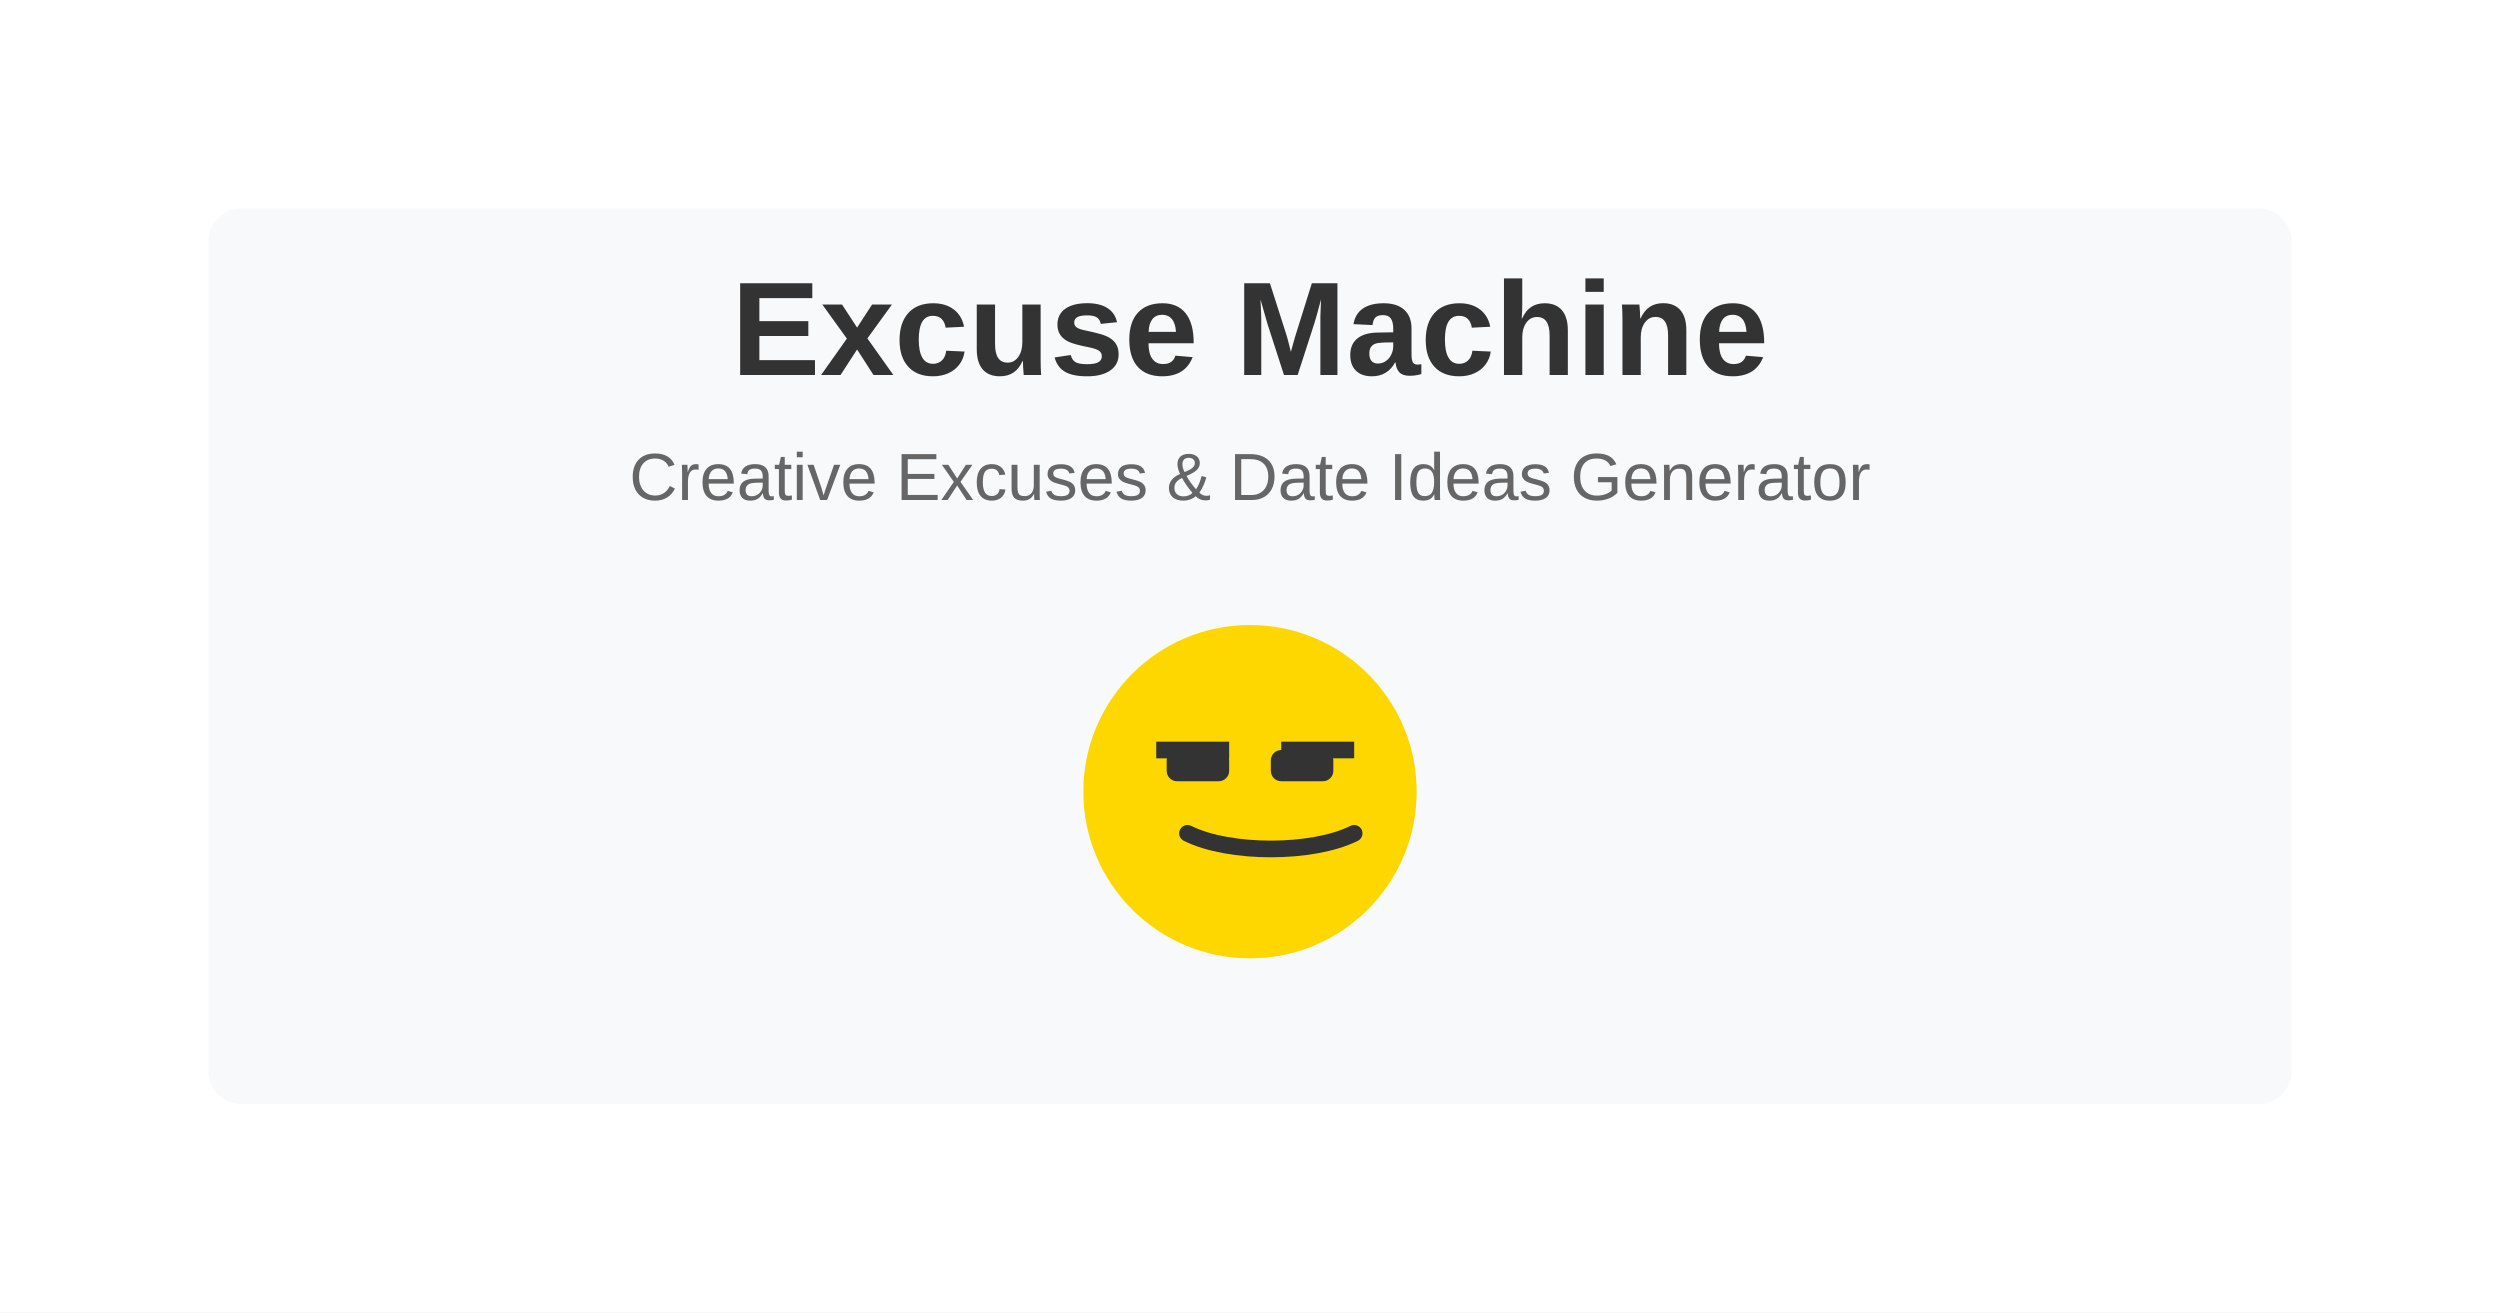
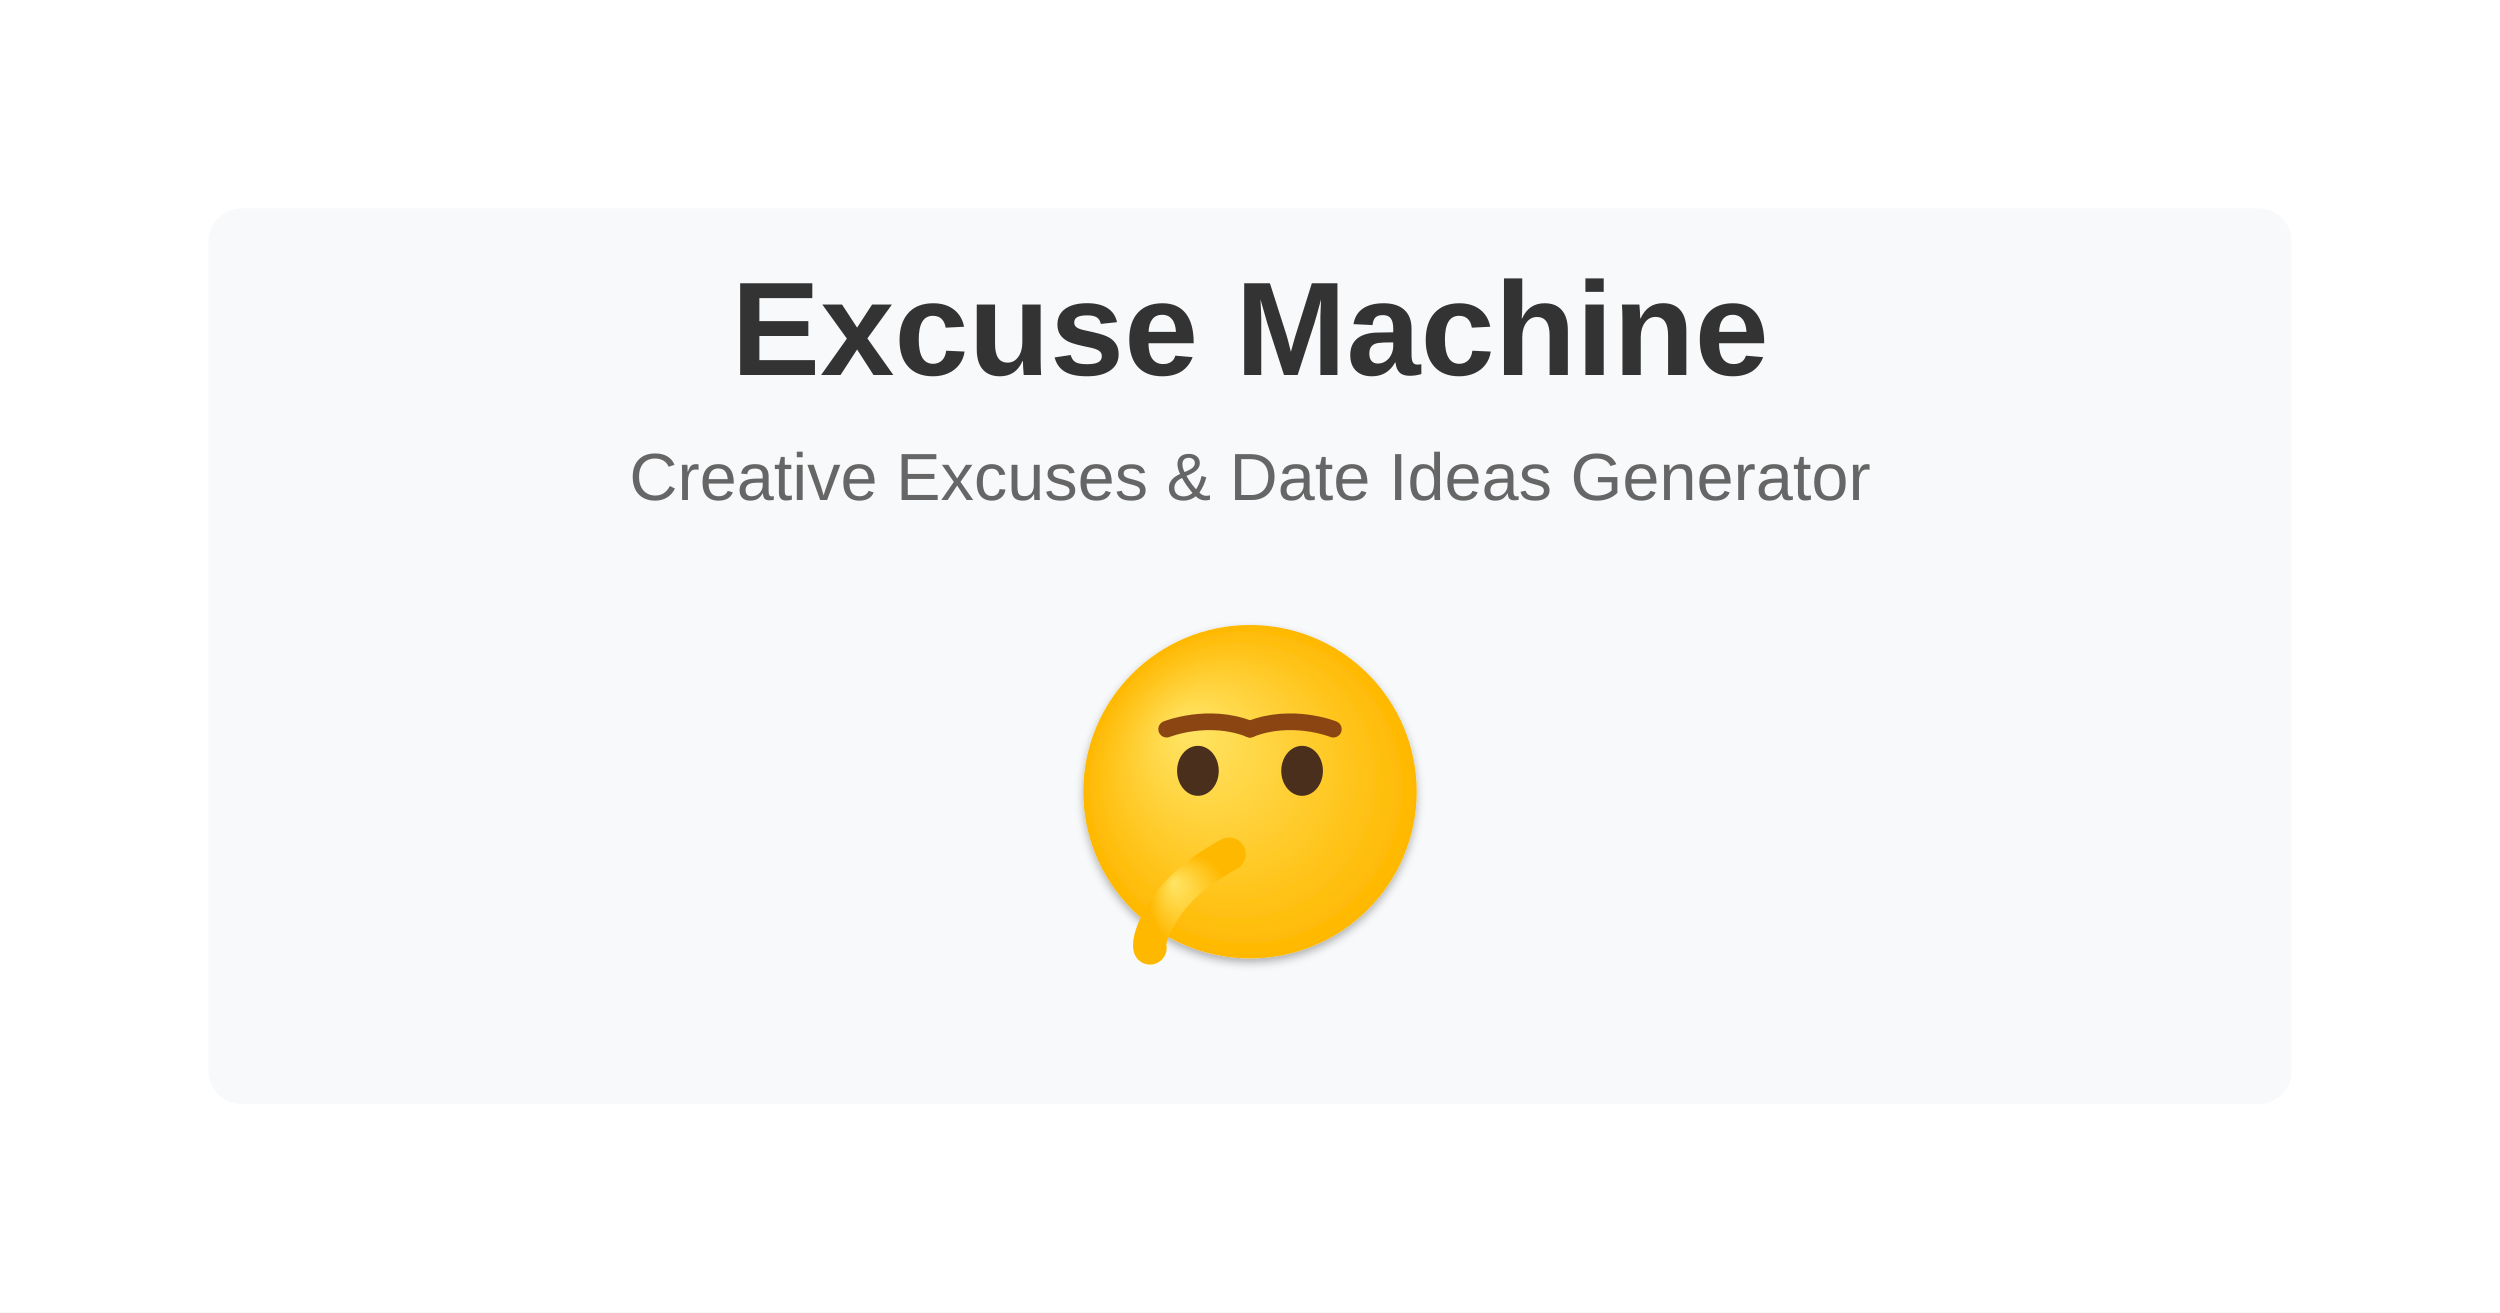
<svg xmlns="http://www.w3.org/2000/svg" width="1200" height="630" viewBox="0 0 1200 630">
  <rect width="1200" height="630" fill="white" />
  <rect x="100" y="100" width="1000" height="430" rx="16" fill="#f8f9fa" />
  <text x="600" y="180" text-anchor="middle" font-family="Arial, sans-serif" font-size="64" font-weight="bold" fill="#333333">
    Excuse Machine
  </text>
  <text x="600" y="240" text-anchor="middle" font-family="Arial, sans-serif" font-size="32" fill="#666666">
    Creative Excuses &amp; Date Ideas Generator
  </text>
  <g transform="translate(600, 380)">
-     <circle r="80" fill="#FFD700" />
-     <rect x="-40" y="-20" width="30" height="15" rx="5" fill="#333" />
-     <rect x="10" y="-20" width="30" height="15" rx="5" fill="#333" />
-     <path d="M-45 -20 L-10 -20" stroke="#333" stroke-width="8" />
-     <path d="M15 -20 L50 -20" stroke="#333" stroke-width="8" />
-     <path d="M-30 20c20 10 60 10 80 0" stroke="#333" stroke-width="8" stroke-linecap="round" fill="none" />
+     <defs>
+       <radialGradient id="faceGradient" cx="50%" cy="50%" r="50%" fx="30%" fy="30%">
+         <stop offset="0%" style="stop-color:#FFE566" />
+         <stop offset="100%" style="stop-color:#FFB800" />
+       </radialGradient>
+       <filter id="shadow">
+         <feGaussianBlur in="SourceAlpha" stdDeviation="2" />
+         <feOffset dx="0" dy="2" />
+         <feComponentTransfer>
+           <feFuncA type="linear" slope="0.3" />
+         </feComponentTransfer>
+         <feMerge>
+           <feMergeNode />
+           <feMergeNode in="SourceGraphic" />
+         </feMerge>
+       </filter>
+     </defs>
+     <circle r="80" fill="url(#faceGradient)" filter="url(#shadow)" />
+     <path d="M-40 -30c0 0 20-8 40 0" fill="none" stroke="#8B4513" stroke-width="8" stroke-linecap="round" />
+     <path d="M40 -30c0 0-20-8-40 0" fill="none" stroke="#8B4513" stroke-width="8" stroke-linecap="round" />
+     <ellipse cx="-25" cy="-10" rx="10" ry="12" fill="#4A2F1D" />
+     <ellipse cx="25" cy="-10" rx="10" ry="12" fill="#4A2F1D" />
+     <path d="M-10 30c0 0-20 10-30 25s-8 20-8 20" fill="none" stroke="url(#faceGradient)" stroke-width="16" stroke-linecap="round" />
  </g>
</svg>
